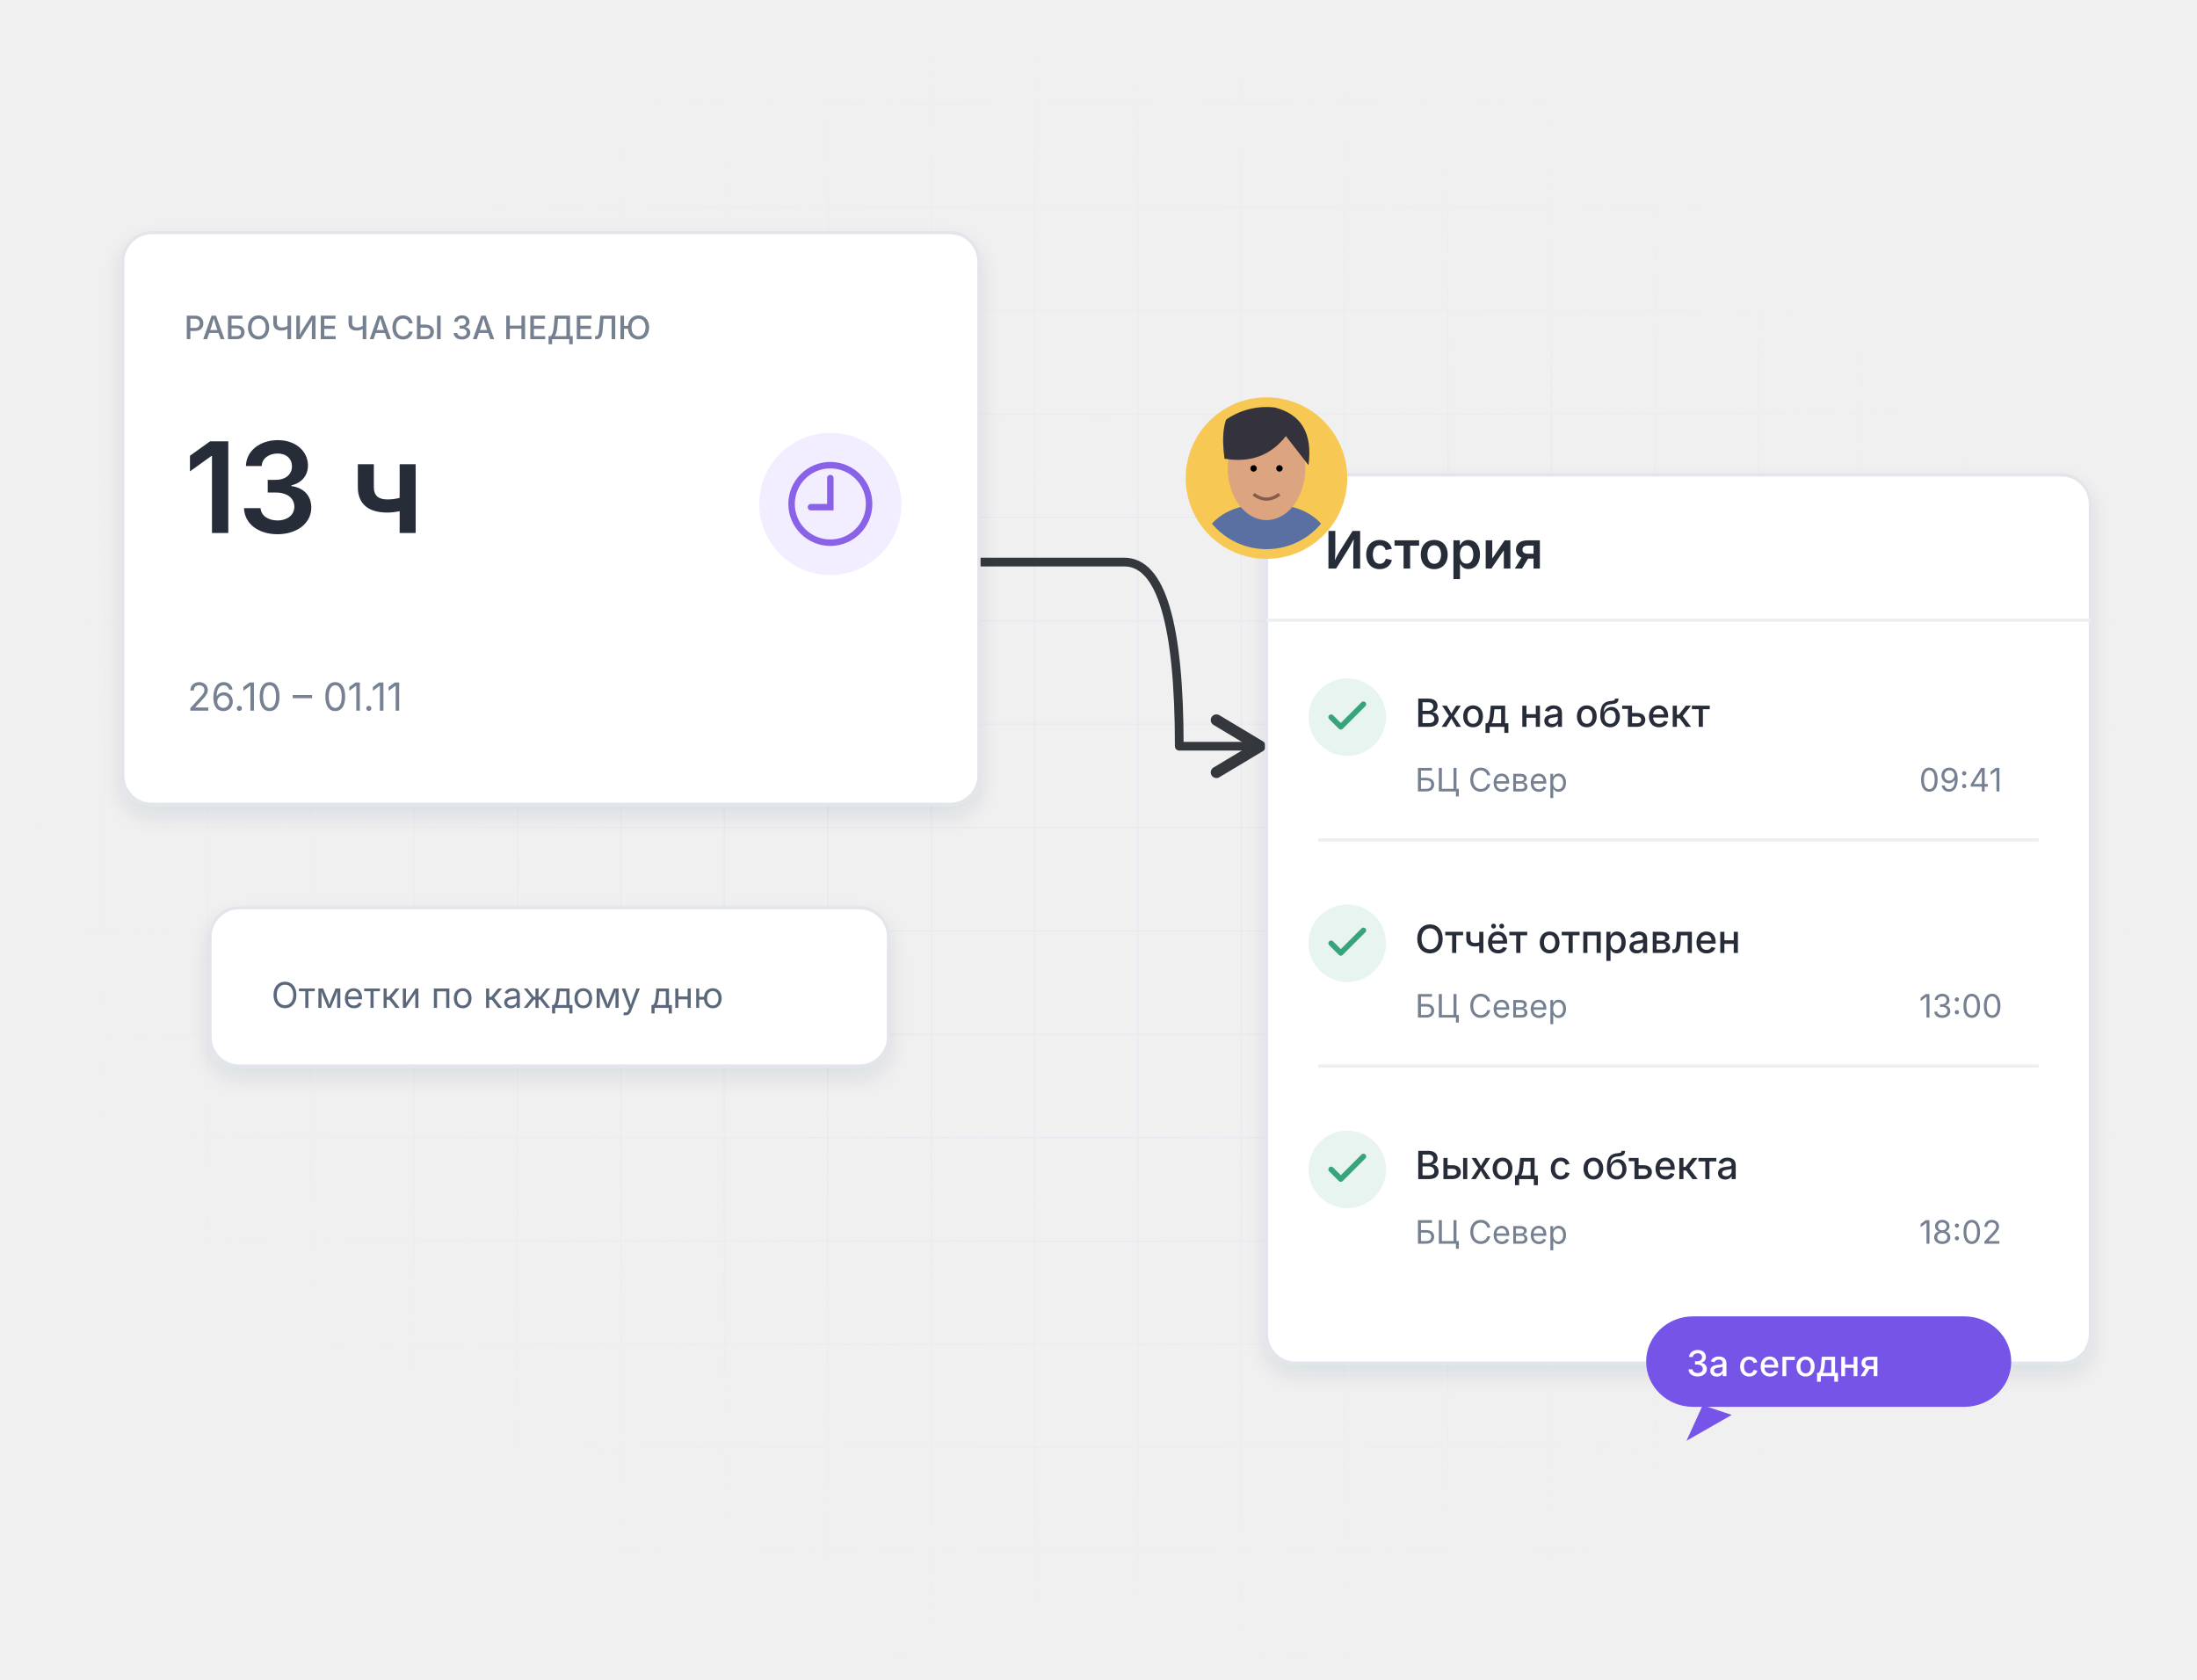
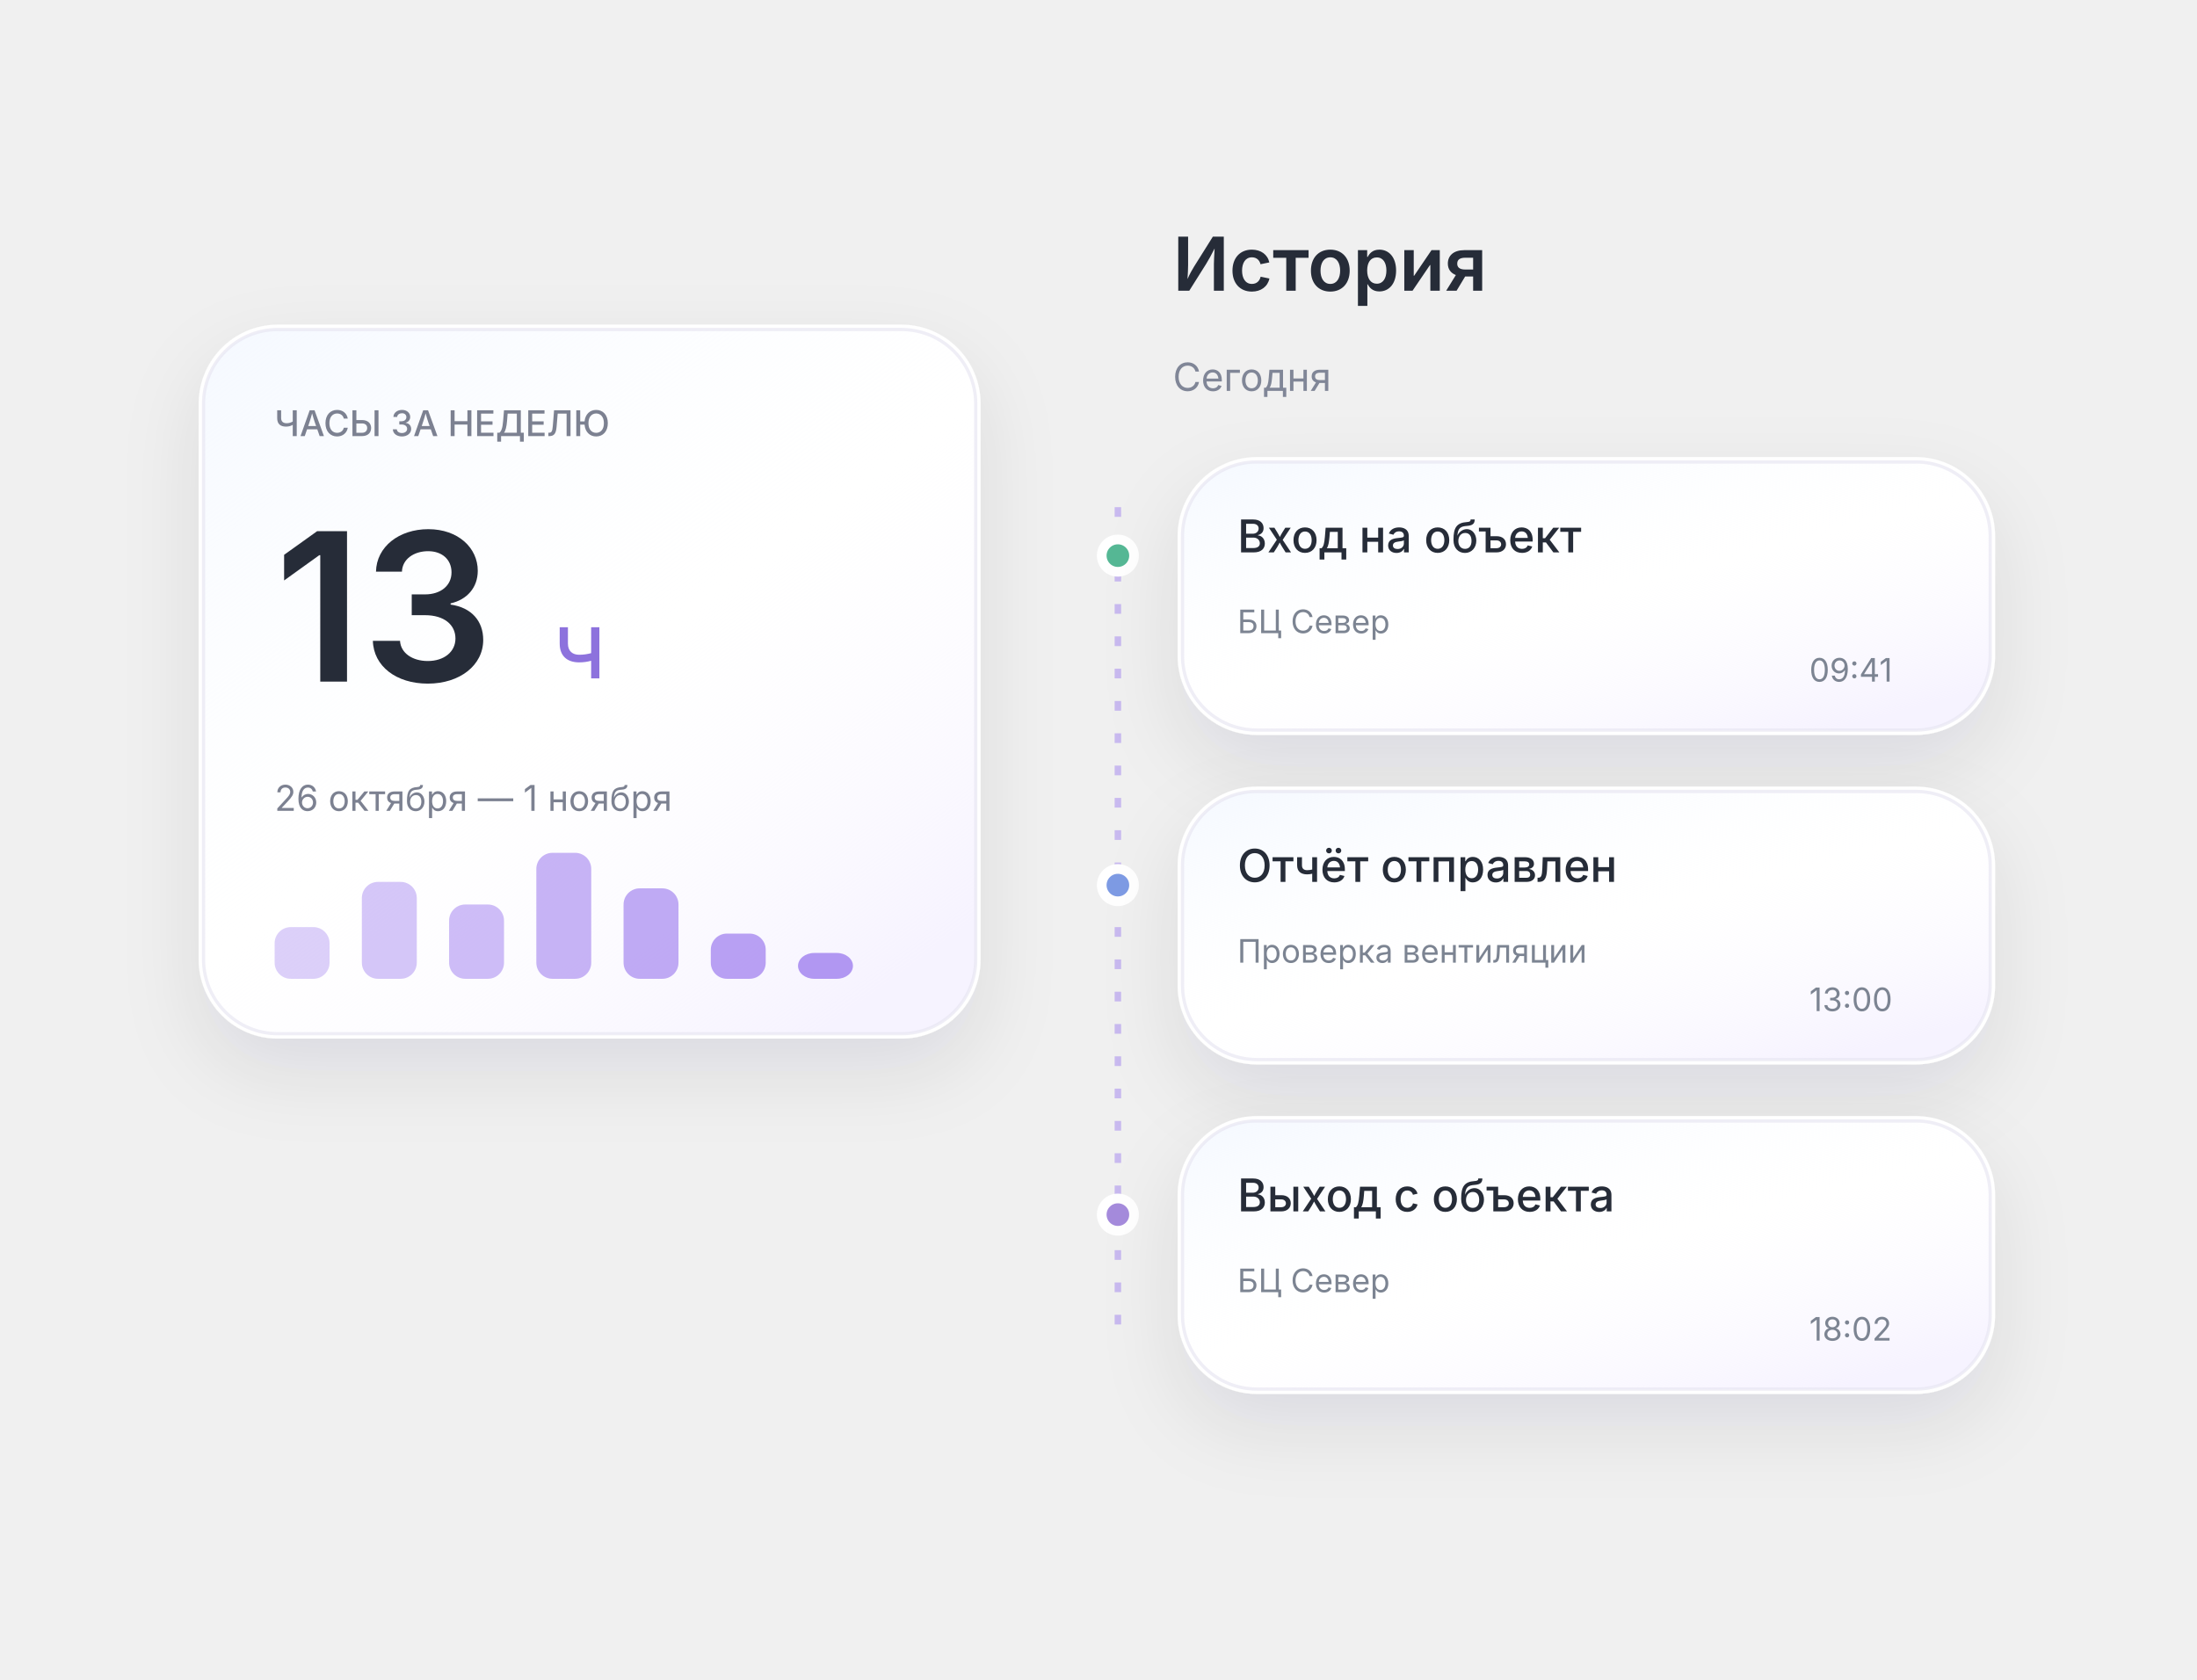
<svg xmlns="http://www.w3.org/2000/svg" width="680" height="520" viewBox="0 0 680 520">
  <defs>
+     <linearGradient id="glass" x2=".8" y2="1">
+       <stop stop-color="#f2f7ff" stop-opacity=".8" />
+       <stop offset=".55" stop-color="#fff" stop-opacity=".25" />
+       <stop offset="1" stop-color="#f4f0ff" stop-opacity=".8" />
+     </linearGradient>
    <filter id="shadow" x="-30%" y="-30%" width="170%" height="180%">
-       <feDropShadow dx="0" dy="3" stdDeviation="3" flood-color="#152c48" flood-opacity=".10" />
+       <feDropShadow dx="0" dy="10" stdDeviation="12" flood-color="#152c48" flood-opacity=".09" />
    </filter>
    <pattern id="grid" width="32" height="32" patternUnits="userSpaceOnUse">
      <path d="M32 0H0V32" fill="none" stroke="#e6e9ef" stroke-width=".7" />
    </pattern>
    <radialGradient id="fade">
      <stop offset=".35" stop-color="white" />
      <stop offset="1" stop-color="black" />
    </radialGradient>
    <mask id="mask">
      <rect width="680" height="520" fill="url(#fade)" />
    </mask>
    <marker id="arrow" markerWidth="8" markerHeight="8" refX="6" refY="4" orient="auto">
      <path d="m1 1 5 3-5 3" fill="none" stroke="#34383d" stroke-width="1.3" stroke-linecap="round" stroke-linejoin="round" />
    </marker>
  </defs>
-   <rect width="680" height="520" fill="url(#grid)" mask="url(#mask)" />
  <g font-family="Inter,Arial,sans-serif">
-     <path d="M301 174H348Q365 174 365 231H390" fill="none" stroke="#34383d" stroke-width="2.7" stroke-linecap="round" stroke-linejoin="round" marker-end="url(#arrow)" />
-     <rect x="38" y="72" width="265" height="177" rx="9" fill="#fff" stroke="#e2e5eb" filter="url(#shadow)" />
-     <text x="57" y="105" font-size="10" fill="#758091" font-weight="500">РАБОЧИЕ ЧАСЫ ЗА НЕДЕЛЮ</text>
-     <text x="57" y="165" font-size="39" fill="#262c38" font-weight="600">13 ч</text>
-     <text x="58" y="220" font-size="12" fill="#768194" font-weight="400">26.10 – 01.11</text>
-     <circle cx="257" cy="156" r="22" fill="#f2edff" />
-     <circle cx="257" cy="156" r="12" fill="none" stroke="#8962e7" stroke-width="2" />
-     <path d="M257 148v9h-6" stroke="#8962e7" fill="none" stroke-width="2" stroke-linecap="round" />
-     <rect x="392" y="147" width="255" height="275" rx="9" fill="#fff" stroke="#e2e5eb" filter="url(#shadow)" />
-     <text x="410" y="176" font-size="16" fill="#262c38" font-weight="600">История</text>
-     <path d="M392 192H647" stroke="#eceef2" />
-     <circle cx="417" cy="222" r="12" fill="#38a47b" fill-opacity=".12" />
-     <path d="m412 222 3 3 7-7" stroke="#38a47b" stroke-width="1.7" fill="none" stroke-linecap="round" stroke-linejoin="round" />
-     <text x="438" y="225" font-size="12" fill="#262c38" font-weight="500">Вход на объект</text>
-     <text x="438" y="245" font-size="10" fill="#758091" font-weight="400">БЦ Север</text>
-     <text x="594" y="245" font-size="10" fill="#758091" font-weight="400">09:41</text>
-     <circle cx="417" cy="292" r="12" fill="#38a47b" fill-opacity=".12" />
-     <path d="m412 292 3 3 7-7" stroke="#38a47b" stroke-width="1.7" fill="none" stroke-linecap="round" stroke-linejoin="round" />
-     <text x="438" y="295" font-size="12" fill="#262c38" font-weight="500">Отчёт отправлен</text>
-     <text x="438" y="315" font-size="10" fill="#758091" font-weight="400">БЦ Север</text>
-     <text x="594" y="315" font-size="10" fill="#758091" font-weight="400">13:00</text>
-     <circle cx="417" cy="362" r="12" fill="#38a47b" fill-opacity=".12" />
-     <path d="m412 362 3 3 7-7" stroke="#38a47b" stroke-width="1.7" fill="none" stroke-linecap="round" stroke-linejoin="round" />
-     <text x="438" y="365" font-size="12" fill="#262c38" font-weight="500">Выход с объекта</text>
-     <text x="438" y="385" font-size="10" fill="#758091" font-weight="400">БЦ Север</text>
-     <text x="594" y="385" font-size="10" fill="#758091" font-weight="400">18:02</text>
-     <path d="M408 260H631" stroke="#eceef2" />
-     <path d="M408 330H631" stroke="#eceef2" />
-     <rect x="510" y="408" width="112" height="27" rx="14" fill="#7654e8" stroke="#7654e8" />
-     <text x="522" y="426" font-size="11" fill="white" font-weight="500">За сегодня</text>
-     <path d="M527 435l-5 11 14-8" fill="#7654e8" />
-     <g transform="translate(392 148)">
-       <circle r="25" fill="#f7c853" />
-       <clipPath id="avatar">
-         <circle r="22" />
-       </clipPath>
-       <g clip-path="url(#avatar)">
-         <path d="M-22 27Q-20 8 0 8Q20 8 22 27" fill="#5a70a2" />
-         <ellipse cy="-3" rx="12" ry="16" fill="#dca580" />
-         <path d="M-13-6q-3-22 15-16 13 3 11 18L6-13q-7 9-19 7" fill="#34323c" />
-         <path d="M-4 5q4 3 8 0" stroke="#875b4e" fill="none" />
-         <circle cx="-4" cy="-3" r="1" />
-         <circle cx="4" cy="-3" r="1" />
-       </g>
-     </g>
-     <rect x="65" y="281" width="210" height="49" rx="9" fill="#fff" stroke="#e2e5eb" filter="url(#shadow)" />
-     <text x="84" y="312" font-size="11" fill="#5b687c" font-weight="400">Отметки по каждому дню</text>
+     <rect x="62" y="101" width="241" height="220" rx="24" fill="#ffffff" stroke="#ffffff" filter="url(#shadow)" />
+     <rect x="63" y="102" width="239" height="218" rx="23" fill="url(#glass)" stroke="#e6e5f1" stroke-opacity=".65" />
+     <text x="85" y="135" font-size="11" fill="#7c8191" font-weight="500">ЧАСЫ ЗА НЕДЕЛЮ</text>
+     <text x="85" y="211" font-size="64" fill="#262c38" font-weight="600">13</text>
+     <text x="171" y="210" font-size="29" fill="#8d72dd" font-weight="400">ч</text>
+     <text x="85" y="251" font-size="11" fill="#7c8191" font-weight="400">26 октября — 1 ноября</text>
+     <rect x="85" y="287" width="17" height="16" rx="5" fill="#a88af0" opacity="0.4" />
+     <rect x="112" y="273" width="17" height="30" rx="5" fill="#a88af0" opacity="0.48" />
+     <rect x="139" y="280" width="17" height="23" rx="5" fill="#a88af0" opacity="0.56" />
+     <rect x="166" y="264" width="17" height="39" rx="5" fill="#a88af0" opacity="0.64" />
+     <rect x="193" y="275" width="17" height="28" rx="5" fill="#a88af0" opacity="0.72" />
+     <rect x="220" y="289" width="17" height="14" rx="5" fill="#a88af0" opacity="0.8" />
+     <rect x="247" y="295" width="17" height="8" rx="5" fill="#a88af0" opacity="0.88" />
+     <text x="363" y="90" font-size="23" fill="#262c38" font-weight="600">История</text>
+     <text x="363" y="121" font-size="12" fill="#808697" font-weight="400">Сегодня</text>
+     <path d="M346 157V411" stroke="#c8b9ef" stroke-width="2" stroke-dasharray="3 7" />
+     <circle cx="346" cy="172" r="5" fill="#55b895" stroke="white" stroke-width="3" />
+     <rect x="365" y="142" width="252" height="85" rx="24" fill="#ffffff" stroke="#ffffff" filter="url(#shadow)" />
+     <rect x="366" y="143" width="250" height="83" rx="23" fill="url(#glass)" stroke="#e6e5f1" stroke-opacity=".65" />
+     <text x="383" y="171" font-size="14" fill="#262c38" font-weight="500">Вход на объект</text>
+     <text x="383" y="196" font-size="10" fill="#7c8492" font-weight="400">БЦ Север</text>
+     <text x="560" y="211" font-size="10" fill="#7c8492" font-weight="400">09:41</text>
+     <circle cx="346" cy="274" r="5" fill="#7d9be4" stroke="white" stroke-width="3" />
+     <rect x="365" y="244" width="252" height="85" rx="24" fill="#ffffff" stroke="#ffffff" filter="url(#shadow)" />
+     <rect x="366" y="245" width="250" height="83" rx="23" fill="url(#glass)" stroke="#e6e5f1" stroke-opacity=".65" />
+     <text x="383" y="273" font-size="14" fill="#262c38" font-weight="500">Отчёт отправлен</text>
+     <text x="383" y="298" font-size="10" fill="#7c8492" font-weight="400">Проверка вентиляции</text>
+     <text x="560" y="313" font-size="10" fill="#7c8492" font-weight="400">13:00</text>
+     <circle cx="346" cy="376" r="5" fill="#a58bdc" stroke="white" stroke-width="3" />
+     <rect x="365" y="346" width="252" height="85" rx="24" fill="#ffffff" stroke="#ffffff" filter="url(#shadow)" />
+     <rect x="366" y="347" width="250" height="83" rx="23" fill="url(#glass)" stroke="#e6e5f1" stroke-opacity=".65" />
+     <text x="383" y="375" font-size="14" fill="#262c38" font-weight="500">Выход с объекта</text>
+     <text x="383" y="400" font-size="10" fill="#7c8492" font-weight="400">БЦ Север</text>
+     <text x="560" y="415" font-size="10" fill="#7c8492" font-weight="400">18:02</text>
  </g>
</svg>
